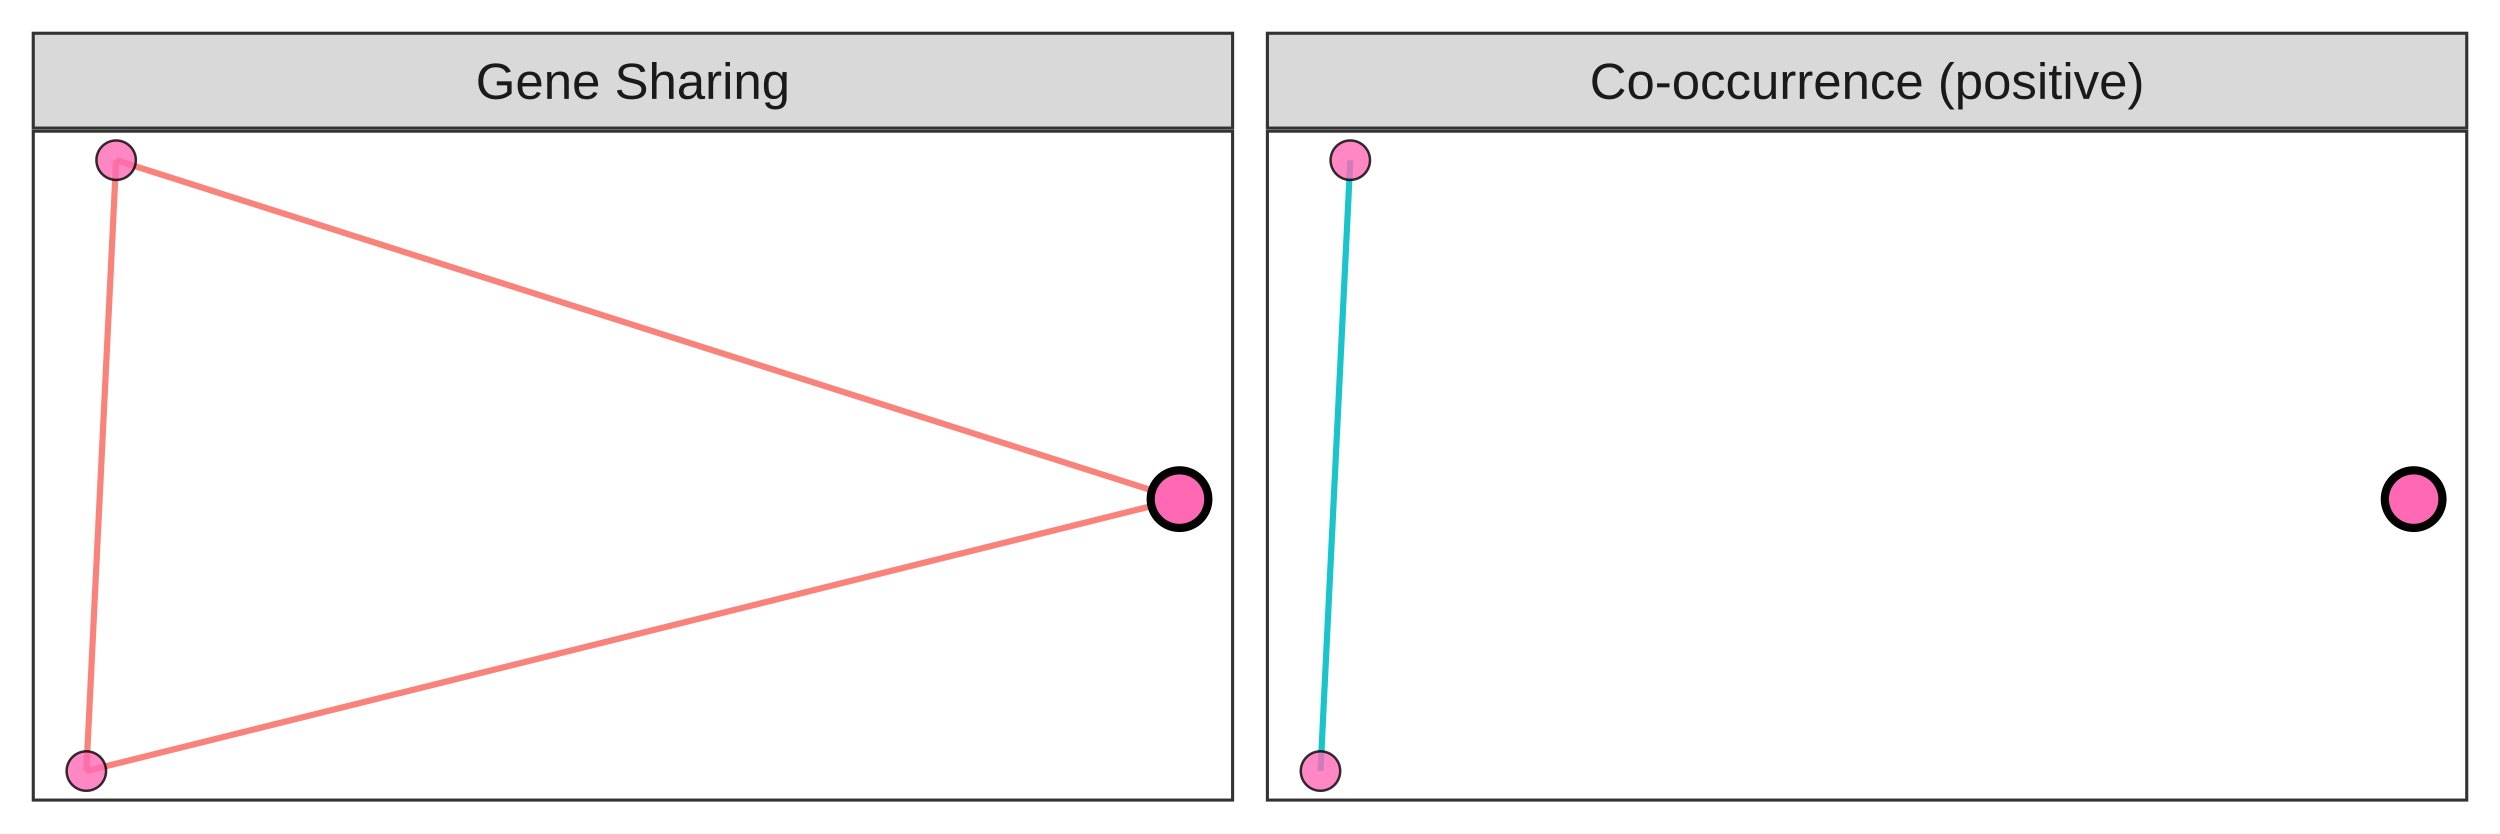
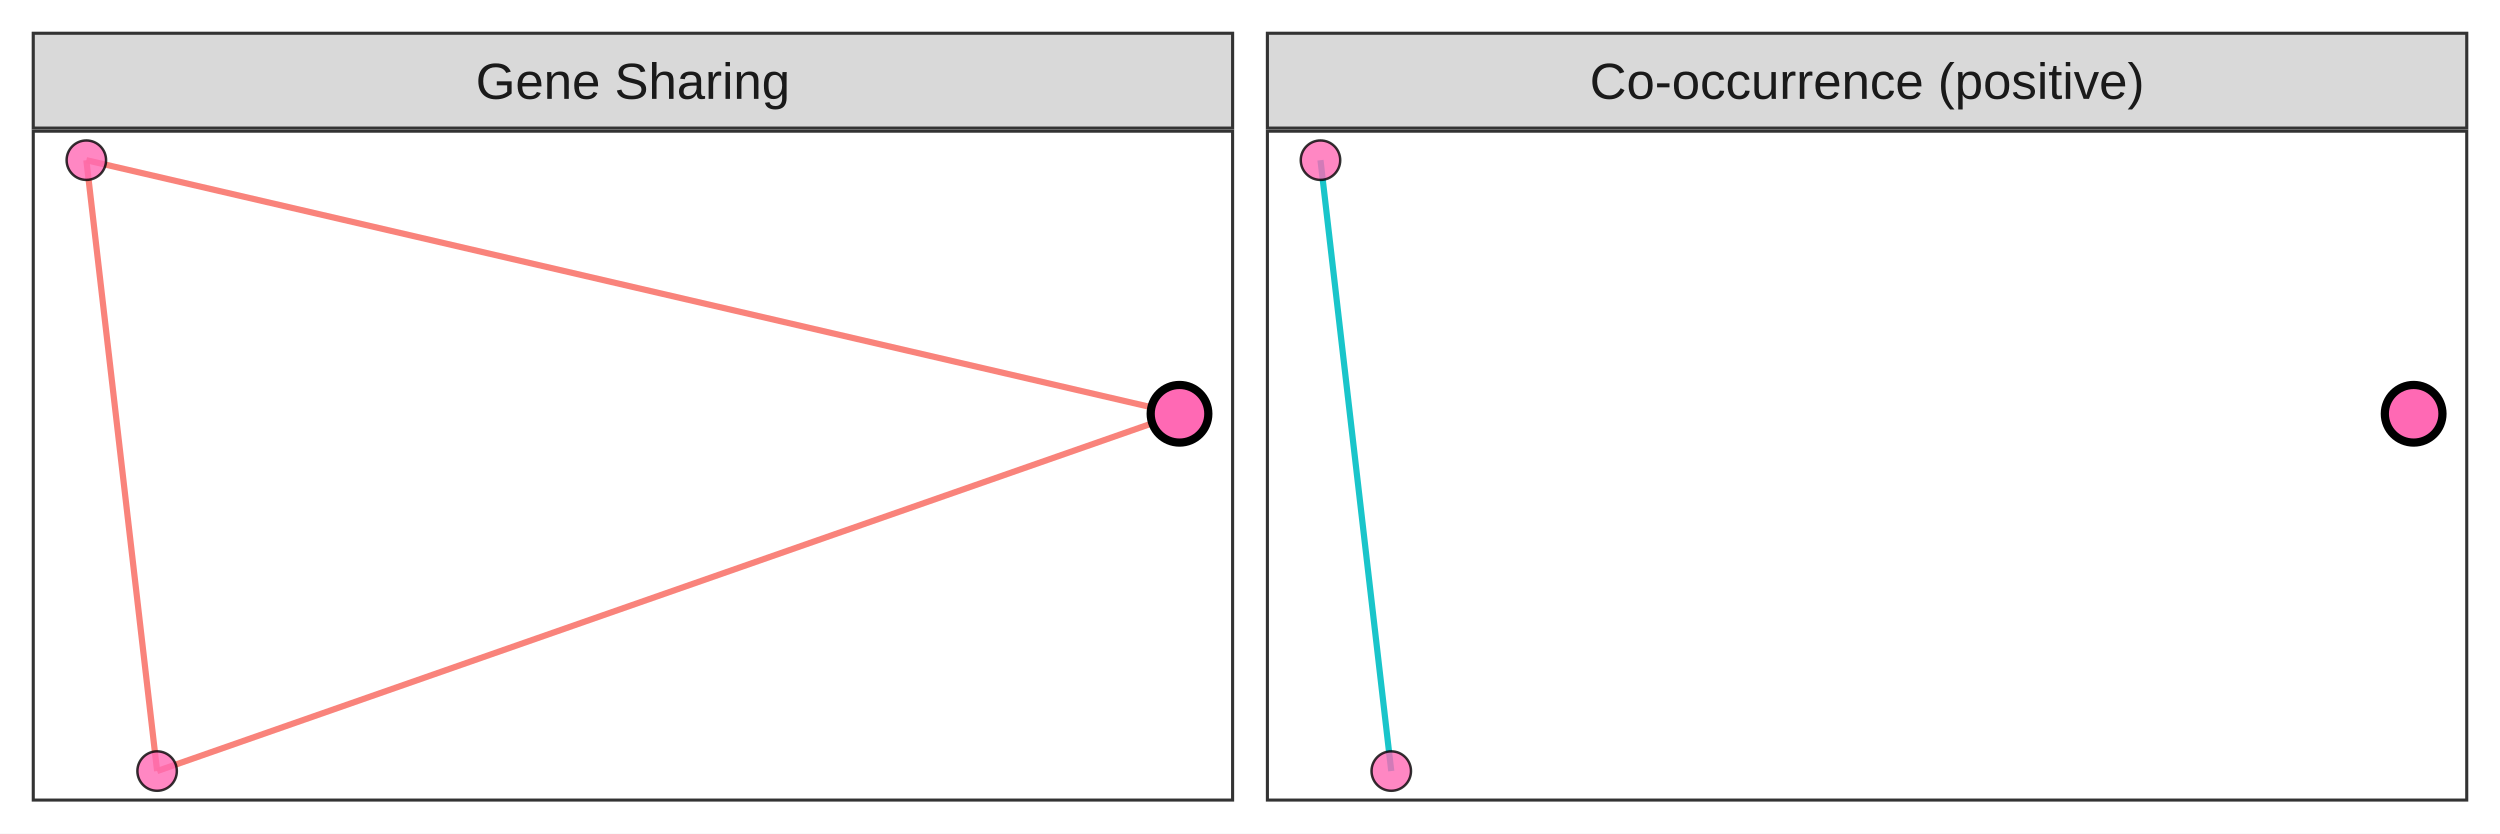
<svg xmlns="http://www.w3.org/2000/svg" width="432.00pt" height="144.00pt" viewBox="0 0 432.00 144.00">
  <g class="svglite">
    <defs>
      <style type="text/css">
    .svglite line, .svglite polyline, .svglite polygon, .svglite path, .svglite rect, .svglite circle {
      fill: none;
      stroke: #000000;
      stroke-linecap: round;
      stroke-linejoin: round;
      stroke-miterlimit: 10.00;
    }
    .svglite text {
      white-space: pre;
    }
    .svglite g.glyphgroup path {
      fill: inherit;
      stroke: none;
    }
  </style>
    </defs>
    <rect width="100%" height="100%" style="stroke: none; fill: #FFFFFF;" />
    <defs>
      <clipPath id="cpMC4wMHw0MzIuMDB8MC4wMHwxNDQuMDA=">
        <rect x="0.00" y="0.00" width="432.00" height="144.00" />
      </clipPath>
    </defs>
    <g clip-path="url(#cpMC4wMHw0MzIuMDB8MC4wMHwxNDQuMDA=)">
      <rect x="0" y="0.00" width="432.00" height="144.00" style="stroke-width: 1.07; stroke: #FFFFFF; fill: #FFFFFF;" />
    </g>
    <defs>
      <clipPath id="cpNS40OHwyMTMuMjZ8MjIuNDB8MTM4LjUy">
        <rect x="5.48" y="22.40" width="207.78" height="116.12" />
      </clipPath>
    </defs>
    <g clip-path="url(#cpNS40OHwyMTMuMjZ8MjIuNDB8MTM4LjUy)">
      <rect x="5.48" y="22.40" width="207.78" height="116.12" style="stroke-width: 1.07; stroke: none; fill: #FFFFFF;" />
-       <line x1="14.92" y1="133.24" x2="203.82" y2="86.25" style="stroke-width: 1.07; stroke: #F8766D; stroke-opacity: 0.90; stroke-linecap: butt;" />
-       <line x1="14.92" y1="133.24" x2="20.07" y2="27.68" style="stroke-width: 1.07; stroke: #F8766D; stroke-opacity: 0.90; stroke-linecap: butt;" />
-       <line x1="203.82" y1="86.25" x2="20.07" y2="27.68" style="stroke-width: 1.07; stroke: #F8766D; stroke-opacity: 0.90; stroke-linecap: butt;" />
-       <circle cx="14.92" cy="133.24" r="3.41" style="stroke-width: 0.43; stroke: #000000; stroke-opacity: 0.80; fill: #FF69B4; fill-opacity: 0.80;" />
-       <circle cx="203.82" cy="86.25" r="4.98" style="stroke-width: 1.42; fill: #FF69B4;" />
-       <circle cx="20.07" cy="27.68" r="3.41" style="stroke-width: 0.43; stroke: #000000; stroke-opacity: 0.80; fill: #FF69B4; fill-opacity: 0.80;" />
+       <line x1="14.92" y1="27.68" x2="203.82" y2="71.50" style="stroke-width: 1.07; stroke: #F8766D; stroke-opacity: 0.90; stroke-linecap: butt;" />
+       <line x1="14.92" y1="27.68" x2="27.15" y2="133.24" style="stroke-width: 1.07; stroke: #F8766D; stroke-opacity: 0.90; stroke-linecap: butt;" />
+       <line x1="203.82" y1="71.50" x2="27.15" y2="133.24" style="stroke-width: 1.07; stroke: #F8766D; stroke-opacity: 0.90; stroke-linecap: butt;" />
+       <circle cx="14.92" cy="27.68" r="3.41" style="stroke-width: 0.43; stroke: #000000; stroke-opacity: 0.80; fill: #FF69B4; fill-opacity: 0.80;" />
+       <circle cx="203.82" cy="71.50" r="4.98" style="stroke-width: 1.42; fill: #FF69B4;" />
+       <circle cx="27.15" cy="133.24" r="3.41" style="stroke-width: 0.43; stroke: #000000; stroke-opacity: 0.80; fill: #FF69B4; fill-opacity: 0.80;" />
      <rect x="5.48" y="22.40" width="207.78" height="116.12" style="stroke-width: 1.07; stroke: #333333;" />
    </g>
    <g clip-path="url(#cpMC4wMHw0MzIuMDB8MC4wMHwxNDQuMDA=)">
</g>
    <defs>
      <clipPath id="cpMjE4Ljc0fDQyNi41MnwyMi40MHwxMzguNTI=">
        <rect x="218.74" y="22.40" width="207.78" height="116.12" />
      </clipPath>
    </defs>
    <g clip-path="url(#cpMjE4Ljc0fDQyNi41MnwyMi40MHwxMzguNTI=)">
      <rect x="218.74" y="22.40" width="207.78" height="116.12" style="stroke-width: 1.07; stroke: none; fill: #FFFFFF;" />
-       <line x1="228.18" y1="133.24" x2="233.33" y2="27.68" style="stroke-width: 1.07; stroke: #00BFC4; stroke-opacity: 0.90; stroke-linecap: butt;" />
-       <circle cx="228.18" cy="133.24" r="3.41" style="stroke-width: 0.43; stroke: #000000; stroke-opacity: 0.80; fill: #FF69B4; fill-opacity: 0.80;" />
-       <circle cx="417.08" cy="86.25" r="4.98" style="stroke-width: 1.42; fill: #FF69B4;" />
-       <circle cx="233.33" cy="27.68" r="3.41" style="stroke-width: 0.43; stroke: #000000; stroke-opacity: 0.80; fill: #FF69B4; fill-opacity: 0.80;" />
+       <line x1="228.18" y1="27.68" x2="240.41" y2="133.24" style="stroke-width: 1.07; stroke: #00BFC4; stroke-opacity: 0.90; stroke-linecap: butt;" />
+       <circle cx="228.18" cy="27.68" r="3.41" style="stroke-width: 0.43; stroke: #000000; stroke-opacity: 0.80; fill: #FF69B4; fill-opacity: 0.80;" />
+       <circle cx="417.08" cy="71.50" r="4.98" style="stroke-width: 1.42; fill: #FF69B4;" />
+       <circle cx="240.41" cy="133.24" r="3.41" style="stroke-width: 0.43; stroke: #000000; stroke-opacity: 0.80; fill: #FF69B4; fill-opacity: 0.80;" />
      <rect x="218.74" y="22.40" width="207.78" height="116.12" style="stroke-width: 1.07; stroke: #333333;" />
    </g>
    <g clip-path="url(#cpMC4wMHw0MzIuMDB8MC4wMHwxNDQuMDA=)">
</g>
    <defs>
      <clipPath id="cpNS40OHwyMTMuMjZ8NS40OHwyMi40MA==">
        <rect x="5.48" y="5.48" width="207.78" height="16.92" />
      </clipPath>
    </defs>
    <g clip-path="url(#cpNS40OHwyMTMuMjZ8NS40OHwyMi40MA==)">
      <rect x="5.48" y="5.48" width="207.78" height="16.92" style="stroke-width: 1.07; stroke: #333333; fill: #D9D9D9;" />
      <text x="109.37" y="17.09" text-anchor="middle" style="font-size: 8.80px;fill: #1A1A1A; font-family: &quot;Arial&quot;;" textLength="54.27px" lengthAdjust="spacingAndGlyphs">Gene Sharing</text>
    </g>
    <g clip-path="url(#cpMC4wMHw0MzIuMDB8MC4wMHwxNDQuMDA=)">
</g>
    <defs>
      <clipPath id="cpMjE4Ljc0fDQyNi41Mnw1LjQ4fDIyLjQw">
        <rect x="218.74" y="5.48" width="207.78" height="16.92" />
      </clipPath>
    </defs>
    <g clip-path="url(#cpMjE4Ljc0fDQyNi41Mnw1LjQ4fDIyLjQw)">
      <rect x="218.74" y="5.48" width="207.78" height="16.92" style="stroke-width: 1.07; stroke: #333333; fill: #D9D9D9;" />
      <text x="322.63" y="17.09" text-anchor="middle" style="font-size: 8.80px;fill: #1A1A1A; font-family: &quot;Arial&quot;;" textLength="95.80px" lengthAdjust="spacingAndGlyphs">Co-occurrence (positive)</text>
    </g>
    <g clip-path="url(#cpMC4wMHw0MzIuMDB8MC4wMHwxNDQuMDA=)">
</g>
  </g>
</svg>
